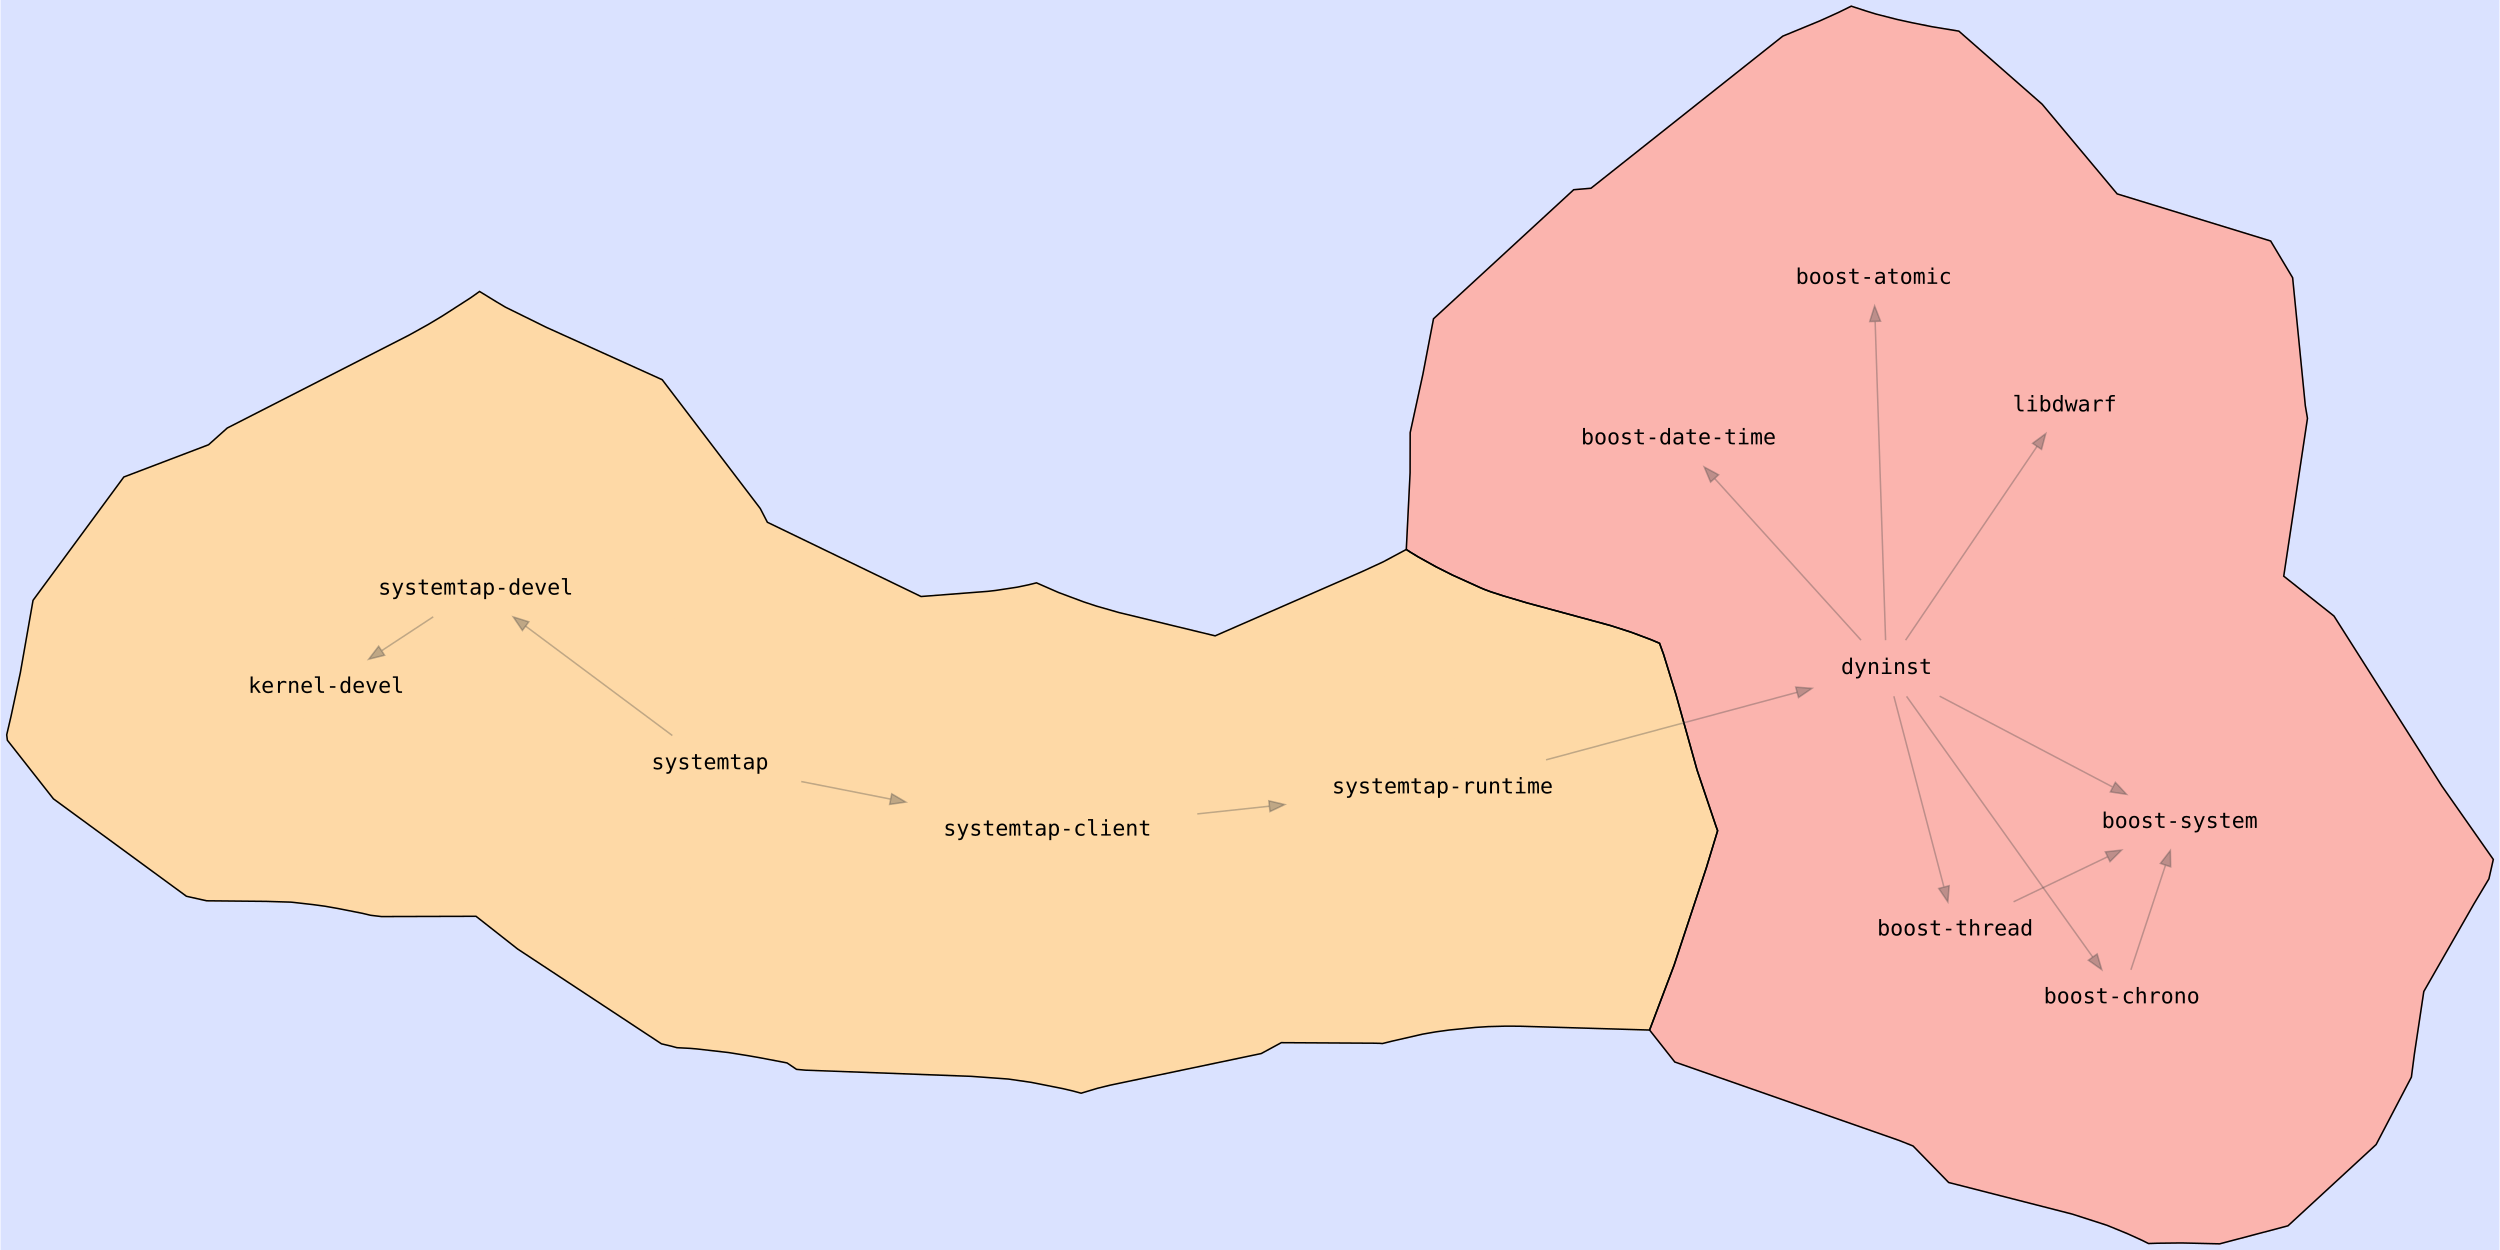
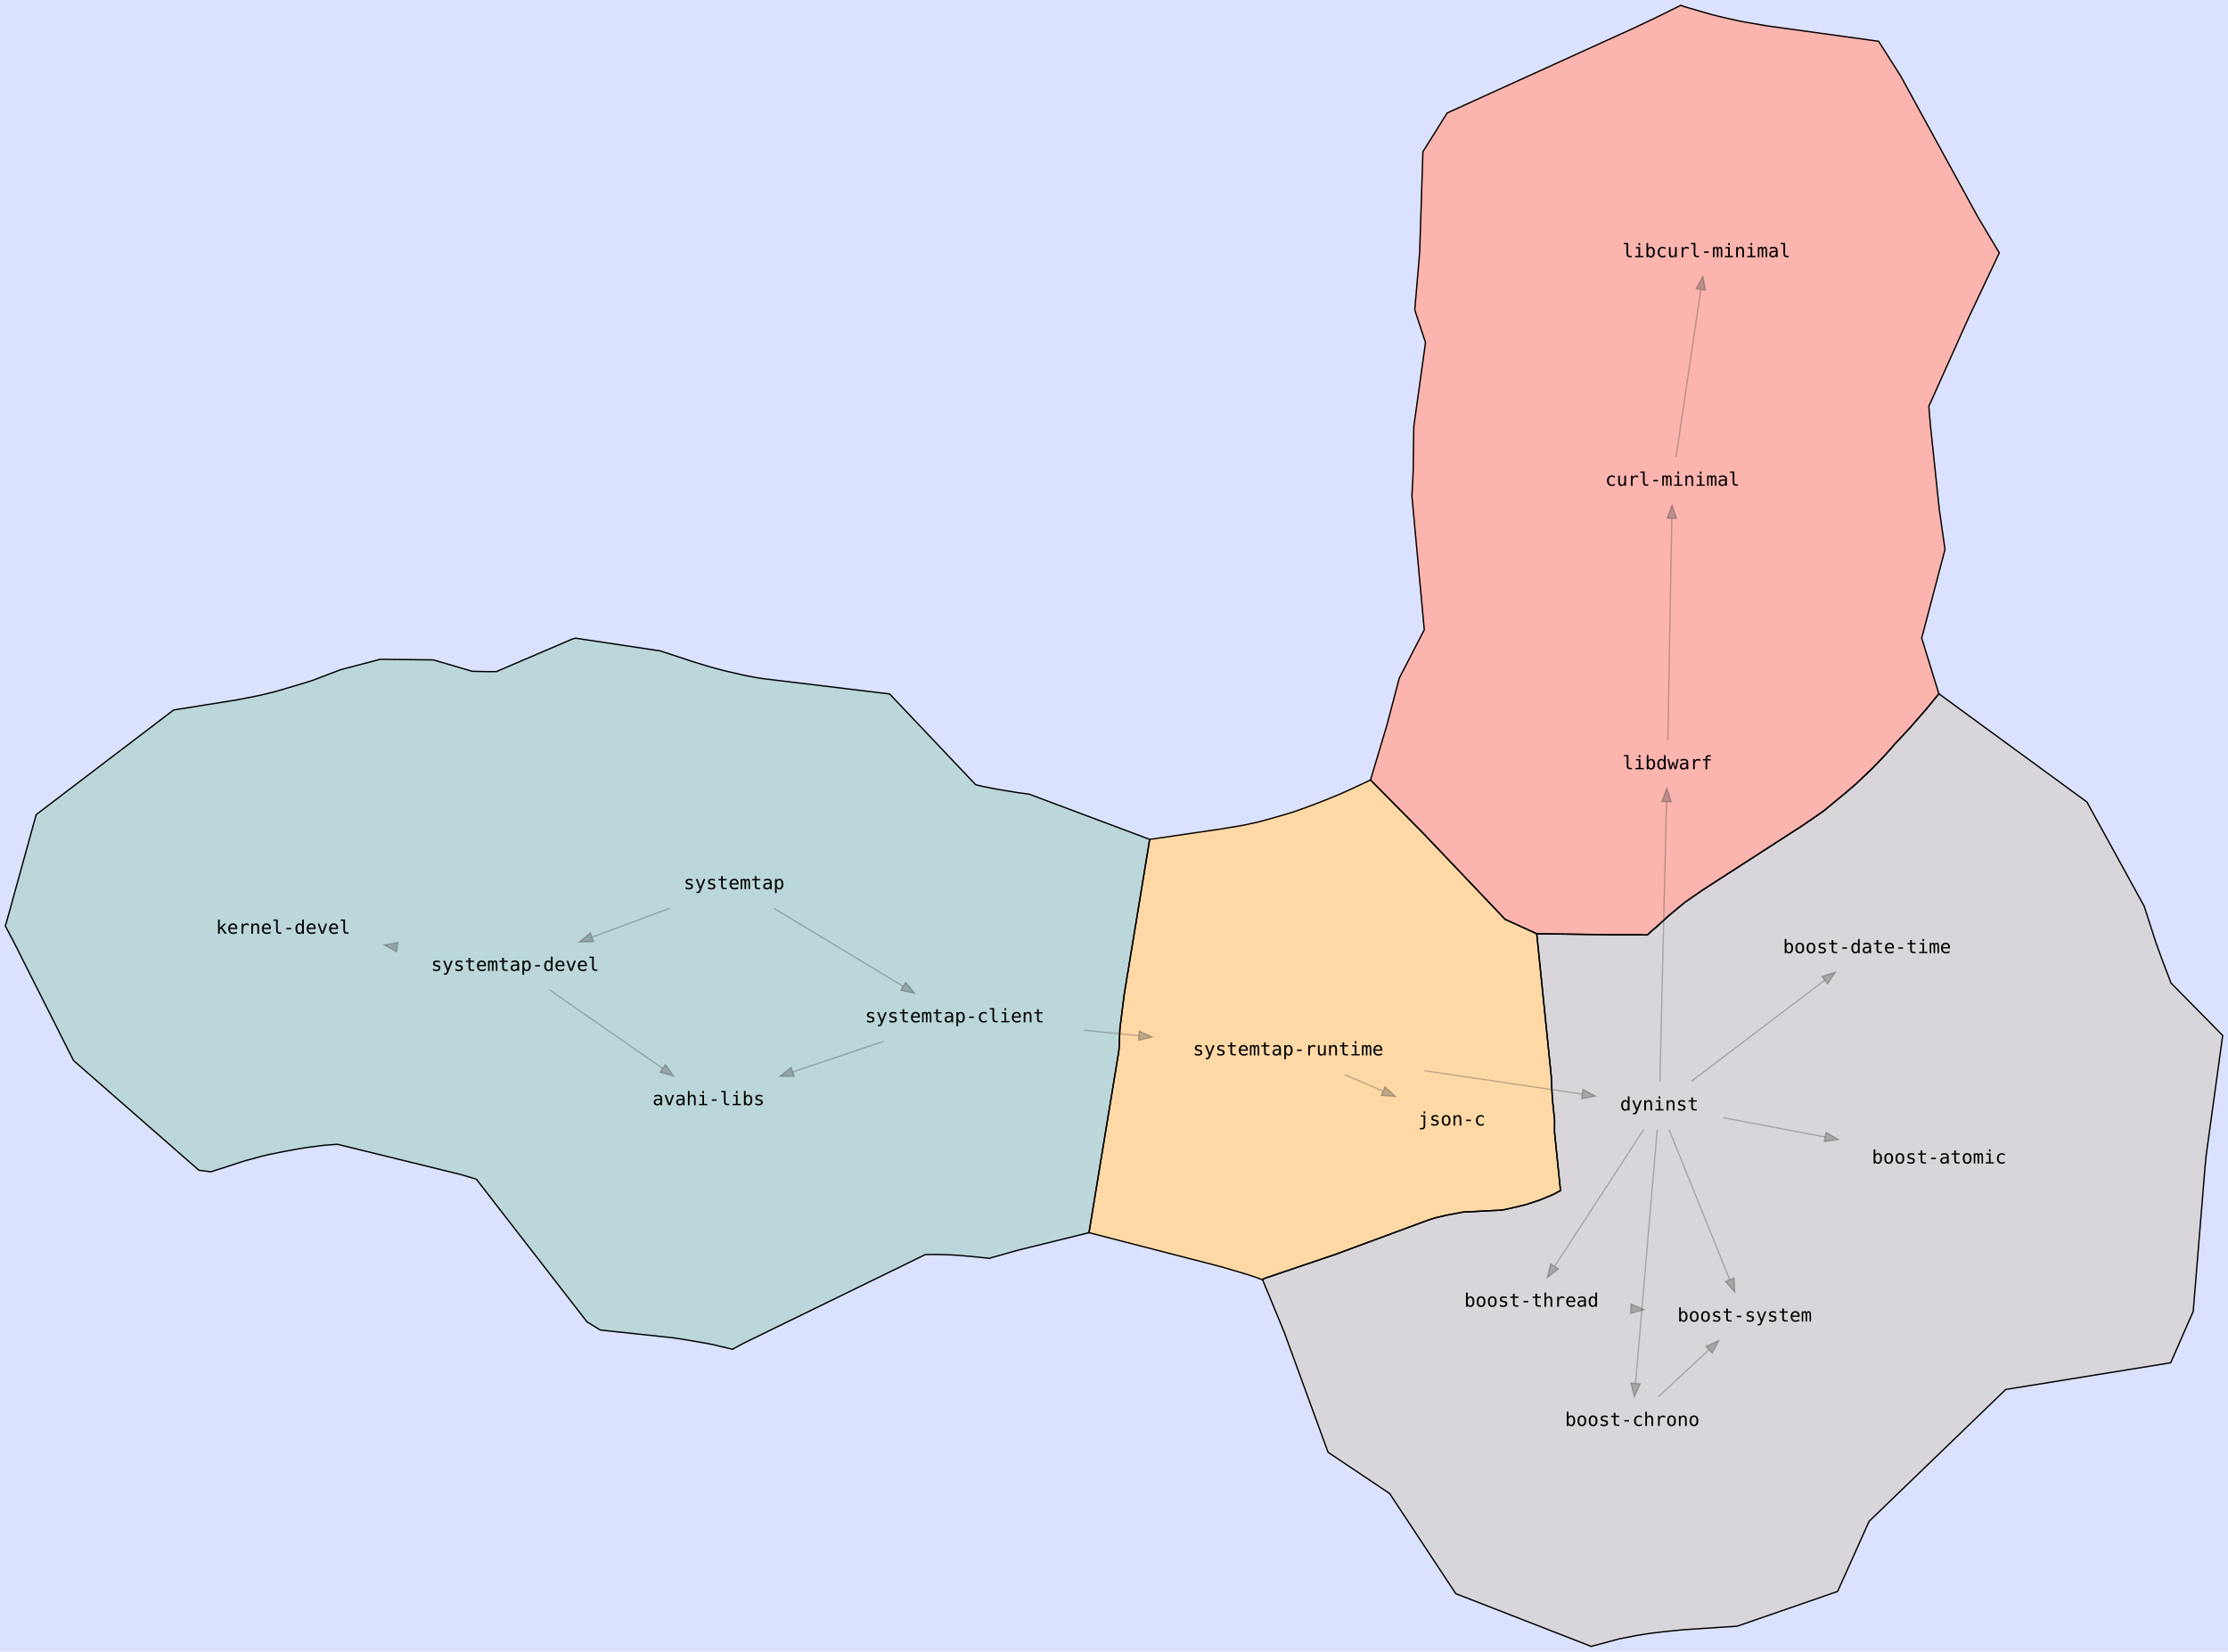
- <svg xmlns="http://www.w3.org/2000/svg" width="1620pt" height="810pt" viewBox="0.00 0.00 1620.27 810.48">
-   <g id="graph0" class="graph" transform="scale(1 1) rotate(0) translate(135.7421 664.8577)">
-     <polygon fill="#dae2ff" stroke="transparent" points="-135.742,145.625 -135.742,-664.858 1484.529,-664.858 1484.529,145.625 -135.742,145.625" />
-     <polygon fill="#fbb4ae" stroke="#fbb4ae" points="921.421,-254.968 908.217,-259.236 854.043,-273.93 838.692,-278.497 830.528,-281.134 826.273,-282.726 823.688,-283.827 805.571,-292.029 794.998,-297.358 783.845,-303.552 783.072,-304.001 778.371,-306.851 775.739,-308.585 778.2,-358.323 778.264,-384.348 786.515,-422.27 909.769,-385.292 911.441,-383.43 913.69,-382.844 917.416,-405.621 921.559,-380.917 924.709,-380.917 928.558,-424.837 929.437,-500.951 937.405,-492.279 948.418,-480.905 946.325,-435.421 946.955,-383.649 952.297,-385.279 957.28,-383.772 960.197,-434.013 960.139,-470.277 967.174,-464.116 969.121,-425.927 968.096,-380.303 968.096,-380.303 969.121,-425.927 967.174,-464.116 979.505,-454.788 979.505,-454.788 967.174,-464.116 960.139,-470.277 960.197,-434.013 957.28,-383.772 952.297,-385.279 946.955,-383.649 946.325,-435.421 948.418,-480.905 937.405,-492.279 929.437,-500.951 928.558,-424.837 924.709,-380.917 921.559,-380.917 917.416,-405.621 913.69,-382.844 911.441,-383.43 909.769,-385.292 786.515,-422.27 793.387,-458.179 884.272,-541.843 895.477,-542.796 1019.852,-641.425 1043.67,-651.231 1056.027,-656.819 1064.14,-660.816 1064.221,-660.858 1073.424,-657.853 1070.592,-485.902 1075.867,-488.982 1081.611,-488.982 1081.611,-488.982 1075.867,-488.982 1070.592,-485.902 1073.424,-657.853 1080.424,-655.694 1093.979,-652.243 1103.698,-650.118 1102.994,-484.491 1103.121,-484.455 1106.466,-484.455 1108.136,-481.95 1113.673,-478.11 1126.722,-480.377 1179.452,-474.097 1174.681,-469.315 1174.681,-469.315 1179.452,-474.097 1186.643,-480.039 1194.355,-486.935 1194.378,-475.424 1200.273,-406.38 1205.137,-406.38 1210.653,-403.054 1211.822,-401.642 1211.394,-401.144 1204.736,-397.064 1200.252,-397.064 1200.252,-397.064 1204.736,-397.064 1211.394,-401.144 1211.822,-401.642 1210.653,-403.054 1205.137,-406.38 1200.273,-406.38 1194.378,-475.424 1194.355,-486.935 1186.643,-480.039 1179.452,-474.097 1126.722,-480.377 1113.673,-478.11 1108.136,-481.95 1106.466,-484.455 1107.861,-485.551 1113.872,-573.2 1113.802,-489.698 1218.011,-514.52 1224.67,-522.761 1224.481,-479.658 1224.481,-479.658 1224.67,-522.761 1218.011,-514.52 1113.802,-489.698 1113.872,-573.2 1107.861,-485.551 1106.466,-484.455 1103.121,-484.455 1102.994,-484.491 1103.698,-650.118 1116.454,-647.558 1133.993,-644.672 1188.011,-597.279 1236.646,-539.135 1336.178,-508.584 1350.414,-484.774 1358.64,-401.81 1360.037,-393.593 1344.646,-291.28 1377.224,-265.429 1447.259,-155.09 1480.529,-107.608 1477.685,-95.033 1467.864,-78.626 1435.459,-21.978 1401.74,-33.371 1316.246,-66.951 1301.589,-71.904 1301.987,-79.854 1301.987,-79.854 1301.589,-71.904 1300.315,-72.189 1295.305,-131.44 1290.476,-131.44 1289.857,-131.624 1286.68,-131.624 1286.587,-131.652 1286.377,-131.899 1279.513,-136.233 1274.533,-136.233 1269.281,-133.082 1267.779,-204.505 1263.18,-131.986 1258.868,-131.986 1251.373,-259.471 1251.264,-267.616 1242.499,-267.084 1242.189,-138.297 1242.189,-138.297 1242.499,-267.084 1251.264,-267.616 1251.373,-259.471 1258.868,-131.986 1263.18,-131.986 1267.779,-204.505 1269.281,-133.082 1274.533,-136.233 1279.513,-136.233 1286.377,-131.899 1286.587,-131.652 1286.68,-131.624 1289.857,-131.624 1290.476,-131.44 1295.305,-131.44 1300.315,-72.189 1301.589,-71.904 1316.246,-66.951 1401.74,-33.371 1435.459,-21.978 1429.403,18.27 1427.414,33.536 1404.54,77.257 1347.391,129.937 1303.107,141.625 1278.202,141.042 1262.832,141.234 1256.956,141.414 1253.021,139.448 1243.511,135.123 1230.096,129.617 1207.757,122.416 1207.009,122.209 1127.403,101.855 1104.319,78.178 1106.169,74.059 1119.316,46.381 1131.944,24.567 1138.438,14.956 1147.846,2.159 1153.963,-4.653 1161.212,-11.87 1161.212,-11.87 1153.963,-4.653 1147.846,2.159 1138.438,14.956 1131.944,24.567 1119.316,46.381 1106.169,74.059 1104.319,78.178 1095.392,74.628 949.832,23.733 933.477,3.001 949.341,-38.958 970.297,-102.25 1096.798,-66.963 1098.97,-64.514 1101.016,-63.808 1106.902,-107.088 1107.48,-61.613 1112.035,-61.613 1112.835,-61.858 1117.696,-61.858 1119.076,-62.288 1122.5,-62.288 1123.111,-63.001 1129.044,-66.566 1133.98,-66.566 1140.048,-62.828 1140.84,-61.879 1139.822,-60.692 1134.535,-57.577 1134.535,-57.577 1139.822,-60.692 1140.84,-61.879 1144.314,-61.879 1144.314,-61.879 1140.84,-61.879 1140.048,-62.828 1133.98,-66.566 1129.044,-66.566 1123.111,-63.001 1122.5,-62.288 1119.076,-62.288 1117.696,-61.858 1112.835,-61.858 1112.035,-61.613 1107.48,-61.613 1106.902,-107.088 1101.016,-63.808 1098.97,-64.514 1096.798,-66.963 970.297,-102.25 977.597,-126.247 976.492,-129.286 964.24,-165.635 950.638,-214.344 942.551,-240.573 1032.444,-236.076 1065.497,-237.671 1071.633,-232.076 1071.852,-231.692 1076.3,-231.692 1077.676,-231.271 1077.896,-231.271 1081.54,-234.575 1087.415,-236.391 1091.961,-235.051 1095.913,-231.357 1092.734,-228.52 1092.734,-228.52 1095.913,-231.357 1091.961,-235.051 1087.415,-236.391 1081.54,-234.575 1077.896,-231.271 1077.676,-231.271 1076.3,-231.692 1071.852,-231.692 1071.633,-232.076 1065.497,-237.671 1032.444,-236.076 942.551,-240.573 939.937,-247.759 934.726,-249.98 921.421,-254.968 921.421,-254.968" />
-     <polygon fill="#fed9a6" stroke="#fed9a6" points="-122.924,-228.502 -128.928,-200.463 -131.742,-188.39 -131.301,-184.886 -101.451,-146.899 -15.186,-83.719 -2.104,-80.802 36.56,-80.419 52.175,-79.94 52.598,-79.918 52.641,-79.915 54.133,-79.776 62.461,-219.037 66.213,-219.037 68.085,-221.335 72.297,-223.758 78.178,-223.758 77.094,-276.502 76.861,-276.727 61.765,-292.983 60.703,-294.459 103.82,-288.886 103.82,-288.886 60.703,-294.459 61.765,-292.983 76.861,-276.727 77.094,-276.502 78.178,-223.758 72.297,-223.758 68.085,-221.335 66.213,-219.037 62.461,-219.037 54.133,-79.776 66.858,-78.329 74.511,-77.3 82.888,-75.826 98.843,-72.685 103.813,-71.503 104.099,-71.418 111.221,-70.572 172.554,-70.745 199.517,-49.543 292.788,11.939 299.112,13.438 299.291,-19.867 299.291,-19.867 299.112,13.438 302.825,14.44 311.449,14.892 310.96,-117.057 307.539,-169.658 308.573,-169.974 306.252,-213.967 307.554,-268.712 291.805,-255.063 214.562,-192.757 213.931,-217.41 213.931,-217.41 214.562,-192.757 291.805,-255.063 307.554,-268.712 306.252,-213.967 308.573,-169.974 313.612,-169.974 314.003,-169.857 315.058,-169.857 318.817,-173.148 324.43,-174.794 329.267,-173.412 333.142,-169.968 333.142,-169.968 329.267,-173.412 324.43,-174.794 318.817,-173.148 315.058,-169.857 314.003,-169.857 313.612,-169.974 308.573,-169.974 307.539,-169.658 310.96,-117.057 311.449,14.892 315.332,15.215 315.826,15.264 336.332,17.603 349.2,19.664 356.486,20.943 374.199,24.324 380.362,28.493 386.189,29.026 493.723,33.024 517.392,34.752 517.949,34.813 532.499,36.914 553.077,40.994 559.389,42.469 564.896,43.954 575.559,40.753 583.528,38.796 681.68,18.241 694.701,11.183 754.913,11.538 758.459,11.62 760.265,11.755 766.838,10.128 786.322,5.663 794.848,4.184 803.58,2.99 820.462,1.304 828.88,.775 839.609,.496 842.664,.474 850.504,.56 933.477,3.001 949.341,-38.958 970.297,-102.25 977.597,-126.247 976.492,-129.286 964.24,-165.635 950.638,-214.344 942.551,-240.573 939.937,-247.759 934.726,-249.98 921.421,-254.968 908.217,-259.236 854.043,-273.93 838.692,-278.497 830.528,-281.134 826.273,-282.726 823.688,-283.827 805.571,-292.029 806.896,-191.54 810.941,-154.149 810.354,-153.977 808.299,-153.977 804.615,-150.745 799.51,-149.248 799.51,-149.248 804.615,-150.745 808.299,-153.977 810.354,-153.977 810.941,-154.149 806.896,-191.54 805.571,-292.029 794.998,-297.358 783.845,-303.552 783.072,-304.001 778.371,-306.851 775.739,-308.585 760.67,-300.523 760.932,-262.452 763.133,-197.625 767.982,-154.17 767.971,-154.167 767.971,-154.167 767.982,-154.17 763.133,-197.625 760.932,-262.452 760.67,-300.523 747.091,-294.251 651.783,-252.583 589.339,-267.715 575.021,-271.81 566.701,-274.55 550.271,-280.677 535.957,-286.945 531.009,-285.729 530.185,-285.542 523.572,-284.166 523.179,-284.1 509.512,-282.022 504.427,-281.439 461.109,-278.084 361.48,-326.222 356.849,-335.155 293.275,-418.651 218.161,-452.611 191.707,-465.651 185.899,-469.094 174.848,-475.87 169.049,-471.761 150.692,-459.948 141.407,-454.384 129.123,-447.563 11.266,-387.336 -.857,-376.495 -55.796,-355.584 -114.662,-275.618 -122.924,-228.502 -122.924,-228.502" />
-     <polyline fill="none" stroke="#000000" points="1243.511,135.123 1230.096,129.617 1207.757,122.416 1207.009,122.209 1127.403,101.855 1104.319,78.178 1095.392,74.628 949.832,23.733 933.477,3.001 949.341,-38.958 970.297,-102.25 977.597,-126.247 976.492,-129.286 964.24,-165.635 950.638,-214.344 942.551,-240.573 939.937,-247.759 934.726,-249.98 921.421,-254.968 908.217,-259.236 854.043,-273.93 838.692,-278.497 830.528,-281.134 826.273,-282.726 823.688,-283.827 805.571,-292.029 794.998,-297.358 783.845,-303.552 783.072,-304.001 778.371,-306.851 775.739,-308.585 778.2,-358.323 778.264,-384.348 786.515,-422.27 793.387,-458.179 884.272,-541.843 895.477,-542.796 1019.852,-641.425 1043.67,-651.231 1056.027,-656.819 1064.14,-660.816 1064.221,-660.858 1073.424,-657.853 1080.424,-655.694 1093.979,-652.243 1103.698,-650.118 1116.454,-647.558 1133.993,-644.672 1188.011,-597.279 1236.646,-539.135 1336.178,-508.584 1350.414,-484.774 1358.64,-401.81 1360.037,-393.593 1344.646,-291.28 1377.224,-265.429 1447.259,-155.09 1480.529,-107.608 1477.685,-95.033 1467.864,-78.626 1435.459,-21.978 1429.403,18.27 1427.414,33.536 1404.54,77.257 1347.391,129.937 1303.107,141.625 1278.202,141.042 1262.832,141.234 1256.956,141.414 1253.021,139.448 1243.511,135.123 " />
-     <polyline fill="none" stroke="#000000" points="523.572,-284.166 523.179,-284.1 509.512,-282.022 504.427,-281.439 461.109,-278.084 361.48,-326.222 356.849,-335.155 293.275,-418.651 218.161,-452.611 191.707,-465.651 185.899,-469.094 174.848,-475.87 169.049,-471.761 150.692,-459.948 141.407,-454.384 129.123,-447.563 11.266,-387.336 -.857,-376.495 -55.796,-355.584 -114.662,-275.618 -122.924,-228.502 -128.928,-200.463 -131.742,-188.39 -131.301,-184.886 -101.451,-146.899 -15.186,-83.719 -2.104,-80.802 36.56,-80.419 52.175,-79.94 52.598,-79.918 52.641,-79.915 54.133,-79.776 66.858,-78.329 74.511,-77.3 82.888,-75.826 98.843,-72.685 103.813,-71.503 104.099,-71.418 111.221,-70.572 172.554,-70.745 199.517,-49.543 292.788,11.939 299.112,13.438 302.825,14.44 311.449,14.892 315.332,15.215 315.826,15.264 336.332,17.603 349.2,19.664 356.486,20.943 374.199,24.324 380.362,28.493 386.189,29.026 493.723,33.024 517.392,34.752 517.949,34.813 532.499,36.914 553.077,40.994 559.389,42.469 564.896,43.954 575.559,40.753 583.528,38.796 681.68,18.241 694.701,11.183 754.913,11.538 758.459,11.62 760.265,11.755 766.838,10.128 786.322,5.663 794.848,4.184 803.58,2.99 820.462,1.304 828.88,.775 839.609,.496 842.664,.474 850.504,.56 933.477,3.001 949.341,-38.958 970.297,-102.25 977.597,-126.247 976.492,-129.286 964.24,-165.635 950.638,-214.344 942.551,-240.573 939.937,-247.759 934.726,-249.98 921.421,-254.968 908.217,-259.236 854.043,-273.93 838.692,-278.497 830.528,-281.134 826.273,-282.726 823.688,-283.827 805.571,-292.029 794.998,-297.358 783.845,-303.552 783.072,-304.001 778.371,-306.851 775.739,-308.585 760.67,-300.523 747.091,-294.251 651.783,-252.583 589.339,-267.715 575.021,-271.81 566.701,-274.55 550.271,-280.677 535.957,-286.945 531.009,-285.729 530.185,-285.542 523.572,-284.166 " />
+ <svg xmlns="http://www.w3.org/2000/svg" width="1675pt" height="1242pt" viewBox="0.00 0.00 1675.36 1242.24">
+   <g id="graph0" class="graph" transform="scale(1 1) rotate(0) translate(137.53 1086.692)">
+     <polygon fill="#dae2ff" stroke="transparent" points="-137.53,155.546 -137.53,-1086.692 1537.832,-1086.692 1537.832,155.546 -137.53,155.546" />
+     <polygon fill="#d8d6da" stroke="#d8d6da" points="1495.002,-347.349 1488.074,-365.507 1483.697,-377.591 1474.782,-405.177 1431.744,-483.519 1320.41,-564.924 1310.95,-553.385 1298.013,-538.578 1296.249,-412.282 1296.249,-412.282 1298.013,-538.578 1287.013,-526.829 1283.695,-522.974 1279.984,-518.824 1277.402,-516.049 1270.106,-508.517 1258.169,-497.199 1258.307,-419.293 1261.457,-377.175 1266.037,-378.497 1266.037,-378.497 1261.457,-377.175 1258.307,-419.293 1258.169,-497.199 1249.371,-489.606 1247.821,-488.399 1233.776,-476.79 1218.346,-466.112 1142.756,-417.313 1130.104,-408.568 1129.391,-408.045 1119.342,-399.746 1115.64,-396.523 1107.966,-389.489 1105.614,-387.554 1101.149,-383.516 1105.021,-379.038 1108.688,-374.991 1108.021,-311.291 1110.384,-260.028 1115.356,-258.54 1119.33,-254.897 1116.433,-252.424 1116.433,-252.424 1119.33,-254.897 1115.356,-258.54 1110.384,-260.028 1108.021,-311.291 1108.688,-374.991 1105.021,-379.038 1101.149,-383.516 1097.168,-383.57 1092.071,-383.755 1079.23,-383.638 1018.025,-384.453 1028.917,-277.677 1029.744,-260.629 1031.449,-244.361 1031.391,-235.431 1035.888,-191.341 1031.735,-189.035 1031.124,-188.725 1029.623,-188.032 1020.346,-184.167 1009.454,-180.616 1011.544,-112.202 1016.48,-112.202 1016.48,-112.202 1011.544,-112.202 1009.454,-180.616 1009.259,-180.561 994.374,-177.063 990.871,-176.562 976.227,-175.792 975.917,-175.79 962.511,-175.087 949.779,-172.682 941.782,-170.811 935.989,-168.933 866.51,-143.255 812.944,-125.116 812.566,-124.791 811.889,-124.189 828.192,-84.631 861.119,5.508 861.249,5.62 907.428,36.554 971.942,-18 1029.487,-18 1031.96,-18.316 1031.96,-18.316 1029.487,-18 971.942,-18 907.428,36.554 957.145,111.861 1057.274,150.847 1058.831,151.546 1080.544,145.759 1093.728,143.212 1103.279,141.715 1113.136,140.53 1128.416,138.972 1125.075,59.411 1125.075,59.411 1128.416,138.972 1168.717,136.342 1244.257,110.206 1267.998,57.427 1370.701,-41.709 1494.736,-61.781 1511.678,-100.44 1520.561,-209.013 1521.512,-218.474 1383.789,-218.344 1355.502,-221.602 1350.748,-218 1346.632,-266.934 1344.455,-215.153 1344.33,-215.116 1339.668,-215.116 1338.719,-215.396 1335.049,-215.396 1330.221,-259.634 1328.354,-216.831 1329.72,-215.162 1329.621,-215.045 1329.621,-215.045 1329.72,-215.162 1328.354,-216.831 1323.399,-219.78 1317.885,-219.78 1312.235,-216.38 1311.215,-215.178 1307.911,-215.178 1301.622,-288.712 1300.93,-271.318 1301.907,-214.974 1301.822,-214.948 1301.049,-116.394 1304.443,-113.274 1237.873,-103.237 1209.347,-102.404 1204.527,-98.01 1203.715,-96.46 1198.521,-96.46 1198.237,-96.547 1193.648,-96.547 1191.424,-145.504 1187.056,-96.381 1183.88,-96.381 1183.787,-96.409 1183.577,-96.656 1176.713,-100.99 1171.733,-100.99 1166.481,-97.839 1166.481,-97.839 1171.733,-100.99 1176.713,-100.99 1183.577,-96.656 1183.787,-96.409 1183.88,-96.381 1187.056,-96.381 1191.424,-145.504 1193.648,-96.547 1198.237,-96.547 1198.521,-96.46 1203.715,-96.46 1204.527,-98.01 1209.347,-102.404 1237.873,-103.237 1304.443,-113.274 1301.049,-116.394 1301.822,-214.948 1301.907,-214.974 1300.93,-271.318 1301.622,-288.712 1307.911,-215.178 1311.215,-215.178 1312.235,-216.38 1317.885,-219.78 1323.399,-219.78 1328.354,-216.831 1330.221,-259.634 1335.049,-215.396 1338.719,-215.396 1339.668,-215.116 1344.33,-215.116 1344.455,-215.153 1346.632,-266.934 1350.748,-218 1355.502,-221.602 1383.789,-218.344 1521.512,-218.474 1533.832,-307.928 1495.002,-347.349 1495.002,-347.349" />
+     <polygon fill="#fbb4ae" stroke="#fbb4ae" points="1190.977,-1067.281 1186.885,-941.255 1186.885,-941.255 1190.977,-1067.281 1174.899,-1070.051 1169.873,-1071.001 1159.726,-1073.264 1153.959,-1074.647 1148.045,-1076.165 1130.377,-1081.299 1128.709,-1081.811 1127.571,-1082.218 1126.307,-1082.692 1125.644,-1082.351 1108.85,-1074.039 1090.963,-1065.539 950.703,-1001.746 932.439,-972.576 930.013,-896.96 926.322,-853.609 934.394,-829.051 925.598,-765.933 925.081,-731.122 924.155,-713.653 924.239,-712.903 933.466,-613.04 914.697,-576.77 905.389,-541.422 915.816,-539.907 1092.036,-517.436 1097.358,-511.988 1097.713,-511.988 1098.312,-511.807 1102.125,-511.807 1102.133,-511.81 1107.31,-511.81 1108.906,-513.77 1113.223,-516.269 1113.223,-516.269 1108.906,-513.77 1107.31,-511.81 1102.133,-511.81 1102.125,-511.807 1098.312,-511.807 1097.713,-511.988 1097.358,-511.988 1092.036,-517.436 915.816,-539.907 905.389,-541.422 893.044,-500.09 932.243,-460.448 994.267,-395.267 1018.025,-384.453 1079.23,-383.638 1092.071,-383.755 1097.168,-383.57 1101.149,-383.516 1105.614,-387.554 1107.966,-389.489 1115.64,-396.523 1119.342,-399.746 1129.391,-408.045 1130.104,-408.568 1142.756,-417.313 1218.346,-466.112 1233.776,-476.79 1247.821,-488.399 1249.371,-489.606 1258.169,-497.199 1270.106,-508.517 1277.402,-516.049 1279.984,-518.824 1283.695,-522.974 1287.013,-526.829 1298.013,-538.578 1310.95,-553.385 1320.41,-564.924 1307.495,-606.768 1325.03,-673.486 1320.733,-703.561 1314.096,-766.546 1312.849,-781.064 1342.495,-847.142 1365.846,-896.53 1350.041,-922.967 1291.749,-1029.45 1275.085,-1055.653 1190.977,-1067.281 1190.977,-1067.281" />
+     <polygon fill="#bbd7d9" stroke="#bbd7d9" points="-82.265,-289.121 -127.237,-378.392 -133.53,-390.339 -132.674,-393.06 26.358,-391.258 40.243,-394.567 46.454,-390.236 47.695,-388.369 51.049,-388.369 51.496,-388.234 55.695,-388.234 59.204,-424.503 62.798,-388.257 66.224,-388.257 66.583,-388.68 72.826,-392.55 78.633,-392.55 83.163,-389.973 84.715,-388.164 87.92,-388.164 87.993,-388.186 93.019,-440.159 97.332,-566.209 101.165,-436.306 99.284,-388.113 99.284,-388.113 101.165,-436.306 97.332,-566.209 93.019,-440.159 87.993,-388.186 87.92,-388.164 84.715,-388.164 83.163,-389.973 78.633,-392.55 72.826,-392.55 66.583,-388.68 66.224,-388.257 62.798,-388.257 59.204,-424.503 55.695,-388.234 51.496,-388.234 51.049,-388.369 47.695,-388.369 46.454,-390.236 40.243,-394.567 26.358,-391.258 -132.674,-393.06 -110.325,-474.026 -6.974,-552.736 39.916,-560.217 53.198,-562.789 59.037,-564.019 69.477,-566.571 90.672,-572.839 97.352,-574.927 116.994,-582.398 118.579,-583.028 148.428,-590.851 188.324,-590.402 217.583,-581.83 217.908,-581.819 229.719,-581.571 235.707,-581.596 292.179,-605.799 295.154,-606.741 358.871,-597.18 384.042,-588.917 392.999,-586.144 396.115,-585.239 405.75,-582.619 421.163,-579.009 429.717,-577.33 436.125,-576.314 531.42,-564.79 596.157,-496.51 601.864,-495.174 611.14,-493.321 611.166,-490.527 615.556,-321.69 615.556,-321.69 611.166,-490.527 611.14,-493.321 627.999,-490.529 636.294,-489.44 726.987,-455.413 707.78,-338.516 704.613,-313.244 703.861,-296.66 681.346,-159.624 628.434,-146.582 608.294,-140.919 606.632,-140.337 592.543,-141.77 583.562,-142.54 580.966,-142.721 574.761,-143.055 565.6,-143.257 561.44,-143.216 558.217,-143.133 421.408,-76.388 413.255,-71.932 410.129,-72.718 398.625,-75.427 393.732,-76.421 378.256,-79.073 368.798,-80.541 313.868,-86.418 303.874,-92.536 220.69,-199.816 228.763,-211.264 233.173,-217.034 241.253,-227.181 242.526,-228.711 253.242,-241.03 265.615,-253.319 365.651,-253.217 370.289,-257.558 371.102,-257.821 372.853,-259.194 377.143,-259.194 377.424,-259.109 381.753,-259.109 382.078,-259.013 386.043,-259.013 387.804,-261.129 392.512,-263.833 397.495,-263.833 403.901,-259.856 404.527,-259.11 408.621,-259.11 408.743,-259.146 413.224,-259.146 418.45,-203.529 419.593,-258.942 424.904,-253.494 500.672,-246.196 533.248,-191.57 536.297,-282.229 534.428,-316.15 534.428,-316.15 536.297,-282.229 533.248,-191.57 500.672,-246.196 424.904,-253.494 419.593,-258.942 418.45,-203.529 413.224,-259.146 408.743,-259.146 408.621,-259.11 404.527,-259.11 403.901,-259.856 397.495,-263.833 392.512,-263.833 387.804,-261.129 386.043,-259.013 382.078,-259.013 381.753,-259.109 377.424,-259.109 377.143,-259.194 372.853,-259.194 371.201,-261.882 365.62,-265.669 352.406,-262.214 274.222,-262.175 282.892,-270.945 286.569,-274.425 287.344,-359.579 286.422,-360.406 286.489,-360.519 291.761,-420.491 293.45,-467.96 313.77,-438.323 387.645,-427.163 391.409,-423.299 392.94,-422.692 394.121,-421.7 398.45,-421.7 398.53,-421.676 402.977,-421.676 403.656,-421.472 405.464,-421.472 409.554,-425.236 414.152,-426.574 414.152,-426.574 409.554,-425.236 405.464,-421.472 403.656,-421.472 402.977,-421.676 398.53,-421.676 398.45,-421.7 394.121,-421.7 392.94,-422.692 391.409,-423.299 387.645,-427.163 313.77,-438.323 293.45,-467.96 291.761,-420.491 286.489,-360.519 286.422,-360.406 287.344,-359.579 286.569,-274.425 282.892,-270.945 281.805,-360.211 276.98,-360.211 276.953,-360.203 276.953,-360.203 276.98,-360.211 281.805,-360.211 282.892,-270.945 274.222,-262.175 352.406,-262.214 365.62,-265.669 371.201,-261.882 372.853,-259.194 371.102,-257.821 370.289,-257.558 365.651,-253.217 265.615,-253.319 253.242,-241.03 242.526,-228.711 241.253,-227.181 238.94,-360.063 240.901,-360.063 244.536,-356.828 249.468,-355.38 249.468,-355.38 244.536,-356.828 240.901,-360.063 238.94,-360.063 241.253,-227.181 233.173,-217.034 228.763,-211.264 220.69,-199.816 209.297,-203.275 116.162,-226.121 106.082,-225.35 92.446,-223.583 86.595,-222.618 76.241,-220.726 65.264,-218.526 59.731,-217.223 47.726,-213.971 43.918,-212.806 21.097,-205.413 12.034,-206.585 -82.265,-289.121 -82.265,-289.121" />
+     <polygon fill="#fed9a6" stroke="#fed9a6" points="1035.888,-191.341 1031.391,-235.431 1031.449,-244.361 1029.744,-260.629 1028.917,-277.677 1018.025,-384.453 994.267,-395.267 975.211,-361.486 971.457,-280.076 966.265,-244.291 963.385,-244.291 962.437,-243.135 962.437,-243.135 963.385,-244.291 966.265,-244.291 971.457,-280.076 975.211,-361.486 994.267,-395.267 932.243,-460.448 893.044,-500.09 886.983,-497.202 871.481,-490.08 870.382,-489.595 859.129,-485.011 850.013,-481.456 843.74,-479.12 835.04,-476.033 827.586,-473.779 815.422,-470.311 808.344,-468.417 796.461,-465.86 777.641,-462.79 726.987,-455.413 707.78,-338.516 704.613,-313.244 703.861,-296.66 681.346,-159.624 780.735,-133.994 783.815,-234.28 783.815,-234.28 780.735,-133.994 800.229,-128.233 807.533,-125.804 811.705,-124.261 811.889,-124.189 812.566,-124.791 812.944,-125.116 866.51,-143.255 935.989,-168.933 941.782,-170.811 949.779,-172.682 962.511,-175.087 975.917,-175.79 976.227,-175.792 990.871,-176.562 994.374,-177.063 1009.259,-180.561 1009.454,-180.616 1020.346,-184.167 1029.623,-188.032 1031.124,-188.725 1031.735,-189.035 1035.888,-191.341 1035.888,-191.341" />
+     <polyline fill="none" stroke="#000000" points="1103.279,141.715 1113.136,140.53 1128.416,138.972 1168.717,136.342 1244.257,110.206 1267.998,57.427 1370.701,-41.709 1494.736,-61.781 1511.678,-100.44 1520.561,-209.013 1521.512,-218.474 1533.832,-307.928 1495.002,-347.349 1488.074,-365.507 1483.697,-377.591 1474.782,-405.177 1431.744,-483.519 1320.41,-564.924 1310.95,-553.385 1298.013,-538.578 1287.013,-526.829 1283.695,-522.974 1279.984,-518.824 1277.402,-516.049 1270.106,-508.517 1258.169,-497.199 1249.371,-489.606 1247.821,-488.399 1233.776,-476.79 1218.346,-466.112 1142.756,-417.313 1130.104,-408.568 1129.391,-408.045 1119.342,-399.746 1115.64,-396.523 1107.966,-389.489 1105.614,-387.554 1101.149,-383.516 1097.168,-383.57 1092.071,-383.755 1079.23,-383.638 1018.025,-384.453 1028.917,-277.677 1029.744,-260.629 1031.449,-244.361 1031.391,-235.431 1035.888,-191.341 1031.735,-189.035 1031.124,-188.725 1029.623,-188.032 1020.346,-184.167 1009.454,-180.616 1009.259,-180.561 994.374,-177.063 990.871,-176.562 976.227,-175.792 975.917,-175.79 962.511,-175.087 949.779,-172.682 941.782,-170.811 935.989,-168.933 866.51,-143.255 812.944,-125.116 812.566,-124.791 811.889,-124.189 828.192,-84.631 861.119,5.508 861.249,5.62 907.428,36.554 957.145,111.861 1057.274,150.847 1058.831,151.546 1080.544,145.759 1093.728,143.212 1103.279,141.715 " />
+     <polyline fill="none" stroke="#000000" points="926.322,-853.609 930.013,-896.96 932.439,-972.576 950.703,-1001.746 1090.963,-1065.539 1108.85,-1074.039 1125.644,-1082.351 1126.307,-1082.692 1127.571,-1082.218 1128.709,-1081.811 1130.377,-1081.299 1148.045,-1076.165 1153.959,-1074.647 1159.726,-1073.264 1169.873,-1071.001 1174.899,-1070.051 1190.977,-1067.281 1275.085,-1055.653 1291.749,-1029.45 1350.041,-922.967 1365.846,-896.53 1342.495,-847.142 1312.849,-781.064 1314.096,-766.546 1320.733,-703.561 1325.03,-673.486 1307.495,-606.768 1320.41,-564.924 1310.95,-553.385 1298.013,-538.578 1287.013,-526.829 1283.695,-522.974 1279.984,-518.824 1277.402,-516.049 1270.106,-508.517 1258.169,-497.199 1249.371,-489.606 1247.821,-488.399 1233.776,-476.79 1218.346,-466.112 1142.756,-417.313 1130.104,-408.568 1129.391,-408.045 1119.342,-399.746 1115.64,-396.523 1107.966,-389.489 1105.614,-387.554 1101.149,-383.516 1097.168,-383.57 1092.071,-383.755 1079.23,-383.638 1018.025,-384.453 994.267,-395.267 932.243,-460.448 893.044,-500.09 905.389,-541.422 914.697,-576.77 933.466,-613.04 924.239,-712.903 924.155,-713.653 925.081,-731.122 925.598,-765.933 934.394,-829.051 926.322,-853.609 " />
+     <polyline fill="none" stroke="#000000" points="583.562,-142.54 580.966,-142.721 574.761,-143.055 565.6,-143.257 561.44,-143.216 558.217,-143.133 421.408,-76.388 413.255,-71.932 410.129,-72.718 398.625,-75.427 393.732,-76.421 378.256,-79.073 368.798,-80.541 313.868,-86.418 303.874,-92.536 220.69,-199.816 209.297,-203.275 116.162,-226.121 106.082,-225.35 92.446,-223.583 86.595,-222.618 76.241,-220.726 65.264,-218.526 59.731,-217.223 47.726,-213.971 43.918,-212.806 21.097,-205.413 12.034,-206.585 -82.265,-289.121 -127.237,-378.392 -133.53,-390.339 -132.674,-393.06 -110.325,-474.026 -6.974,-552.736 39.916,-560.217 53.198,-562.789 59.037,-564.019 69.477,-566.571 90.672,-572.839 97.352,-574.927 116.994,-582.398 118.579,-583.028 148.428,-590.851 188.324,-590.402 217.583,-581.83 217.908,-581.819 229.719,-581.571 235.707,-581.596 292.179,-605.799 295.154,-606.741 358.871,-597.18 384.042,-588.917 392.999,-586.144 396.115,-585.239 405.75,-582.619 421.163,-579.009 429.717,-577.33 436.125,-576.314 531.42,-564.79 596.157,-496.51 601.864,-495.174 611.14,-493.321 627.999,-490.529 636.294,-489.44 726.987,-455.413 707.78,-338.516 704.613,-313.244 703.861,-296.66 681.346,-159.624 628.434,-146.582 608.294,-140.919 606.632,-140.337 592.543,-141.77 583.562,-142.54 " />
+     <polyline fill="none" stroke="#000000" points="815.422,-470.311 808.344,-468.417 796.461,-465.86 777.641,-462.79 726.987,-455.413 707.78,-338.516 704.613,-313.244 703.861,-296.66 681.346,-159.624 780.735,-133.994 800.229,-128.233 807.533,-125.804 811.705,-124.261 811.889,-124.189 812.566,-124.791 812.944,-125.116 866.51,-143.255 935.989,-168.933 941.782,-170.811 949.779,-172.682 962.511,-175.087 975.917,-175.79 976.227,-175.792 990.871,-176.562 994.374,-177.063 1009.259,-180.561 1009.454,-180.616 1020.346,-184.167 1029.623,-188.032 1031.124,-188.725 1031.735,-189.035 1035.888,-191.341 1031.391,-235.431 1031.449,-244.361 1029.744,-260.629 1028.917,-277.677 1018.025,-384.453 994.267,-395.267 932.243,-460.448 893.044,-500.09 886.983,-497.202 871.481,-490.08 870.382,-489.595 859.129,-485.011 850.013,-481.456 843.74,-479.12 835.04,-476.033 827.586,-473.779 815.422,-470.311 " />
    <g id="edge1" class="edge">
-       <path fill="none" stroke="#444444" stroke-opacity="0.333" d="M1245.558,-36.021C1251.573,-54.214 1260.947,-82.569 1267.933,-103.7" />
-       <polygon fill="#444444" fill-opacity="0.333" stroke="#444444" stroke-opacity="0.333" points="1264.683,-105.021 1271.146,-113.417 1271.33,-102.824 1264.683,-105.021" />
+       <path fill="none" stroke="#444444" stroke-opacity="0.333" d="M1109.498,-36.204C1120.803,-46.704 1135.18,-60.058 1147.528,-71.527" />
+       <polygon fill="#444444" fill-opacity="0.333" stroke="#444444" stroke-opacity="0.333" points="1145.199,-74.141 1154.908,-78.382 1149.963,-69.012 1145.199,-74.141" />
    </g>
    <g id="edge2" class="edge">
-       <path fill="none" stroke="#444444" stroke-opacity="0.333" d="M1169.475,-80.142C1188.096,-89.059 1210.712,-99.89 1230.406,-109.321" />
-       <polygon fill="#444444" fill-opacity="0.333" stroke="#444444" stroke-opacity="0.333" points="1228.984,-112.521 1239.515,-113.683 1232.008,-106.207 1228.984,-112.521" />
+       <path fill="none" stroke="#444444" stroke-opacity="0.333" d="M1090.025,-102.358C1090.116,-102.351 1090.207,-102.345 1090.298,-102.338" />
+       <polygon fill="#444444" fill-opacity="0.333" stroke="#444444" stroke-opacity="0.333" points="1089.039,-105.935 1098.772,-101.749 1088.553,-98.951 1089.039,-105.935" />
    </g>
    <g id="edge3" class="edge">
-       <path fill="none" stroke="#444444" stroke-opacity="0.333" d="M1100.102,-213.352C1127.113,-175.526 1189.39,-88.314 1220.783,-44.351" />
-       <polygon fill="#444444" fill-opacity="0.333" stroke="#444444" stroke-opacity="0.333" points="1223.668,-46.334 1226.631,-36.162 1217.971,-42.266 1223.668,-46.334" />
+       <path fill="none" stroke="#444444" stroke-opacity="0.333" d="M1122.781,-743.131C1127.219,-773.051 1136.127,-833.1 1141.405,-868.678" />
+       <polygon fill="#444444" fill-opacity="0.333" stroke="#444444" stroke-opacity="0.333" points="1137.987,-869.495 1142.917,-878.873 1144.912,-868.467 1137.987,-869.495" />
    </g>
    <g id="edge4" class="edge">
-       <path fill="none" stroke="#444444" stroke-opacity="0.333" d="M1121.526,-213.482C1152.92,-196.995 1199.457,-172.556 1233.471,-154.694" />
-       <polygon fill="#444444" fill-opacity="0.333" stroke="#444444" stroke-opacity="0.333" points="1235.484,-157.59 1242.71,-149.842 1232.229,-151.393 1235.484,-157.59" />
+       <path fill="none" stroke="#444444" stroke-opacity="0.333" d="M1108.641,-237C1105.12,-195.862 1096.536,-95.543 1092.319,-46.263" />
+       <polygon fill="#444444" fill-opacity="0.333" stroke="#444444" stroke-opacity="0.333" points="1095.804,-45.948 1091.465,-36.282 1088.83,-46.544 1095.804,-45.948" />
    </g>
    <g id="edge5" class="edge">
-       <path fill="none" stroke="#444444" stroke-opacity="0.333" d="M1091.862,-213.415C1099.624,-183.839 1115.057,-125.037 1124.239,-90.053" />
-       <polygon fill="#444444" fill-opacity="0.333" stroke="#444444" stroke-opacity="0.333" points="1127.719,-90.58 1126.872,-80.019 1120.948,-88.803 1127.719,-90.58" />
+       <path fill="none" stroke="#444444" stroke-opacity="0.333" d="M1117.565,-237.011C1128.728,-209.41 1150.018,-156.771 1163.135,-124.339" />
+       <polygon fill="#444444" fill-opacity="0.333" stroke="#444444" stroke-opacity="0.333" points="1166.419,-125.555 1166.924,-114.972 1159.929,-122.93 1166.419,-125.555" />
    </g>
    <g id="edge6" class="edge">
-       <path fill="none" stroke="#444444" stroke-opacity="0.333" d="M1086.503,-249.751C1085.073,-293.324 1081.444,-403.921 1079.727,-456.247" />
-       <polygon fill="#444444" fill-opacity="0.333" stroke="#444444" stroke-opacity="0.333" points="1076.221,-456.374 1079.391,-466.483 1083.218,-456.603 1076.221,-456.374" />
+       <path fill="none" stroke="#444444" stroke-opacity="0.333" d="M1098.416,-237.124C1081.701,-211.455 1050.988,-164.288 1031.604,-134.521" />
+       <polygon fill="#444444" fill-opacity="0.333" stroke="#444444" stroke-opacity="0.333" points="1034.37,-132.354 1025.98,-125.884 1028.504,-136.174 1034.37,-132.354" />
    </g>
    <g id="edge7" class="edge">
-       <path fill="none" stroke="#444444" stroke-opacity="0.333" d="M1070.563,-249.819C1046.803,-276.055 1002.888,-324.546 975.757,-354.503" />
-       <polygon fill="#444444" fill-opacity="0.333" stroke="#444444" stroke-opacity="0.333" points="973.03,-352.3 968.912,-362.061 978.219,-356.999 973.03,-352.3" />
+       <path fill="none" stroke="#444444" stroke-opacity="0.333" d="M1158.206,-246.116C1180.898,-241.813 1208.691,-236.542 1234.827,-231.586" />
+       <polygon fill="#444444" fill-opacity="0.333" stroke="#444444" stroke-opacity="0.333" points="1235.575,-235.006 1244.748,-229.704 1234.271,-228.129 1235.575,-235.006" />
    </g>
    <g id="edge8" class="edge">
-       <path fill="none" stroke="#444444" stroke-opacity="0.333" d="M1099.46,-249.78C1119.954,-279.988 1161.049,-340.563 1184.711,-375.442" />
-       <polygon fill="#444444" fill-opacity="0.333" stroke="#444444" stroke-opacity="0.333" points="1181.818,-377.411 1190.328,-383.721 1187.611,-373.481 1181.818,-377.411" />
+       <path fill="none" stroke="#444444" stroke-opacity="0.333" d="M1134.264,-273.454C1161.172,-293.844 1204.867,-326.954 1234.581,-349.469" />
+       <polygon fill="#444444" fill-opacity="0.333" stroke="#444444" stroke-opacity="0.333" points="1232.481,-352.269 1242.565,-355.519 1236.709,-346.69 1232.481,-352.269" />
    </g>
    <g id="edge9" class="edge">
-       <path fill="none" stroke="#444444" stroke-opacity="0.333" d="M640.215,-137.14C655.428,-138.766 671.26,-140.458 686.78,-142.116" />
-       <polygon fill="#444444" fill-opacity="0.333" stroke="#444444" stroke-opacity="0.333" points="686.608,-145.618 696.923,-143.2 687.352,-138.657 686.608,-145.618" />
+       <path fill="none" stroke="#444444" stroke-opacity="0.333" d="M1110.629,-273.264C1111.677,-317.343 1114.373,-430.756 1115.633,-483.755" />
+       <polygon fill="#444444" fill-opacity="0.333" stroke="#444444" stroke-opacity="0.333" points="1112.135,-483.892 1115.871,-493.806 1119.133,-483.725 1112.135,-483.892" />
    </g>
    <g id="edge10" class="edge">
-       <path fill="none" stroke="#444444" stroke-opacity="0.333" d="M866.344,-172.186C915.671,-185.453 982.018,-203.297 1029.061,-215.95" />
-       <polygon fill="#444444" fill-opacity="0.333" stroke="#444444" stroke-opacity="0.333" points="1028.227,-219.35 1038.793,-218.568 1030.045,-212.59 1028.227,-219.35" />
+       <path fill="none" stroke="#444444" stroke-opacity="0.333" d="M1116.624,-530.01C1117.287,-567.226 1118.804,-652.325 1119.596,-696.802" />
+       <polygon fill="#444444" fill-opacity="0.333" stroke="#444444" stroke-opacity="0.333" points="1116.099,-696.99 1119.777,-706.926 1123.098,-696.865 1116.099,-696.99" />
    </g>
    <g id="edge11" class="edge">
-       <path fill="none" stroke="#444444" stroke-opacity="0.333" d="M144.818,-264.926C134.482,-258.135 122.572,-250.309 111.567,-243.079" />
-       <polygon fill="#444444" fill-opacity="0.333" stroke="#444444" stroke-opacity="0.333" points="113.263,-240.005 102.984,-237.439 109.419,-245.855 113.263,-240.005" />
+       <path fill="none" stroke="#444444" stroke-opacity="0.333" d="M526.823,-303.5C505.529,-296.332 480.861,-288.027 458.681,-280.56" />
+       <polygon fill="#444444" fill-opacity="0.333" stroke="#444444" stroke-opacity="0.333" points="459.611,-277.181 449.017,-277.307 457.378,-283.815 459.611,-277.181" />
    </g>
    <g id="edge12" class="edge">
-       <path fill="none" stroke="#444444" stroke-opacity="0.333" d="M383.434,-158.121C401.293,-154.609 421.432,-150.65 441.235,-146.756" />
-       <polygon fill="#444444" fill-opacity="0.333" stroke="#444444" stroke-opacity="0.333" points="442.094,-150.154 451.231,-144.79 440.743,-143.285 442.094,-150.154" />
+       <path fill="none" stroke="#444444" stroke-opacity="0.333" d="M677.655,-311.873C691.17,-310.533 705.144,-309.148 718.903,-307.784" />
+       <polygon fill="#444444" fill-opacity="0.333" stroke="#444444" stroke-opacity="0.333" points="719.269,-311.264 728.875,-306.795 718.578,-304.299 719.269,-311.264" />
    </g>
    <g id="edge13" class="edge">
-       <path fill="none" stroke="#444444" stroke-opacity="0.333" d="M299.835,-187.956C274.035,-207.19 233.211,-237.627 204.732,-258.86" />
-       <polygon fill="#444444" fill-opacity="0.333" stroke="#444444" stroke-opacity="0.333" points="202.61,-256.076 196.685,-264.86 206.794,-261.688 202.61,-256.076" />
+       <path fill="none" stroke="#444444" stroke-opacity="0.333" d="M933.442,-281.465C973.342,-275.54 1017.621,-268.966 1051.879,-263.879" />
+       <polygon fill="#444444" fill-opacity="0.333" stroke="#444444" stroke-opacity="0.333" points="1052.796,-267.282 1062.174,-262.351 1051.768,-260.358 1052.796,-267.282" />
+     </g>
+     <g id="edge14" class="edge">
+       <path fill="none" stroke="#444444" stroke-opacity="0.333" d="M873.44,-278.517C882.719,-274.54 892.645,-270.287 902.25,-266.171" />
+       <polygon fill="#444444" fill-opacity="0.333" stroke="#444444" stroke-opacity="0.333" points="903.899,-269.273 911.712,-262.117 901.142,-262.838 903.899,-269.273" />
+     </g>
+     <g id="edge15" class="edge">
+       <path fill="none" stroke="#444444" stroke-opacity="0.333" d="M275.811,-342.171C299.456,-325.755 334.526,-301.407 360.561,-283.332" />
+       <polygon fill="#444444" fill-opacity="0.333" stroke="#444444" stroke-opacity="0.333" points="362.796,-286.041 369.014,-277.463 358.803,-280.291 362.796,-286.041" />
+     </g>
+     <g id="edge16" class="edge">
+       <path fill="none" stroke="#444444" stroke-opacity="0.333" d="M158.765,-374.793C158.611,-374.818 158.456,-374.842 158.301,-374.867" />
+       <polygon fill="#444444" fill-opacity="0.333" stroke="#444444" stroke-opacity="0.333" points="160.674,-370.943 151.352,-375.979 161.78,-377.855 160.674,-370.943" />
+     </g>
+     <g id="edge17" class="edge">
+       <path fill="none" stroke="#444444" stroke-opacity="0.333" d="M444.493,-403.517C471.656,-387.123 511.811,-362.887 541.424,-345.014" />
+       <polygon fill="#444444" fill-opacity="0.333" stroke="#444444" stroke-opacity="0.333" points="543.497,-347.851 550.25,-339.687 539.88,-341.858 543.497,-347.851" />
+     </g>
+     <g id="edge18" class="edge">
+       <path fill="none" stroke="#444444" stroke-opacity="0.333" d="M365.94,-403.554C347.682,-396.743 326.737,-388.93 307.707,-381.831" />
+       <polygon fill="#444444" fill-opacity="0.333" stroke="#444444" stroke-opacity="0.333" points="308.84,-378.518 298.247,-378.303 306.394,-385.077 308.84,-378.518" />
    </g>
    <g id="node1" class="node">
-       <text text-anchor="middle" x="1239.6" y="-14.3" font-family="monospace" font-size="14.00" fill="#000000">boost-chrono</text>
+       <text text-anchor="middle" x="1089.9" y="-14.3" font-family="monospace" font-size="14.00" fill="#000000">boost-chrono</text>
    </g>
    <g id="node2" class="node">
-       <text text-anchor="middle" x="1277.2" y="-128.03" font-family="monospace" font-size="14.00" fill="#000000">boost-system</text>
+       <text text-anchor="middle" x="1174.4" y="-92.787" font-family="monospace" font-size="14.00" fill="#000000">boost-system</text>
    </g>
    <g id="node3" class="node">
-       <text text-anchor="middle" x="1131.6" y="-58.304" font-family="monospace" font-size="14.00" fill="#000000">boost-thread</text>
+       <text text-anchor="middle" x="1014.1" y="-103.94" font-family="monospace" font-size="14.00" fill="#000000">boost-thread</text>
    </g>
    <g id="node4" class="node">
-       <text text-anchor="middle" x="1087.1" y="-227.86" font-family="monospace" font-size="14.00" fill="#000000">dyninst</text>
+       <text text-anchor="middle" x="1120.1" y="-721.36" font-family="monospace" font-size="14.00" fill="#000000">curl-minimal</text>
    </g>
    <g id="node5" class="node">
-       <text text-anchor="middle" x="1078.8" y="-480.81" font-family="monospace" font-size="14.00" fill="#000000">boost-atomic</text>
+       <text text-anchor="middle" x="1145.6" y="-893.26" font-family="monospace" font-size="14.00" fill="#000000">libcurl-minimal</text>
    </g>
    <g id="node6" class="node">
-       <text text-anchor="middle" x="952.24" y="-376.77" font-family="monospace" font-size="14.00" fill="#000000">boost-date-time</text>
+       <text text-anchor="middle" x="1110.2" y="-251.52" font-family="monospace" font-size="14.00" fill="#000000">dyninst</text>
    </g>
    <g id="node7" class="node">
-       <text text-anchor="middle" x="1202.6" y="-398.11" font-family="monospace" font-size="14.00" fill="#000000">libdwarf</text>
+       <text text-anchor="middle" x="1320.6" y="-211.62" font-family="monospace" font-size="14.00" fill="#000000">boost-atomic</text>
    </g>
    <g id="node8" class="node">
-       <text text-anchor="middle" x="542.98" y="-123.05" font-family="monospace" font-size="14.00" fill="#000000">systemtap-client</text>
+       <text text-anchor="middle" x="1266.4" y="-369.88" font-family="monospace" font-size="14.00" fill="#000000">boost-date-time</text>
    </g>
    <g id="node9" class="node">
-       <text text-anchor="middle" x="799.21" y="-150.43" font-family="monospace" font-size="14.00" fill="#000000">systemtap-runtime</text>
+       <text text-anchor="middle" x="1116.3" y="-508.13" font-family="monospace" font-size="14.00" fill="#000000">libdwarf</text>
    </g>
    <g id="node10" class="node">
-       <text text-anchor="middle" x="172.34" y="-279.31" font-family="monospace" font-size="14.00" fill="#000000">systemtap-devel</text>
+       <text text-anchor="middle" x="580.35" y="-317.82" font-family="monospace" font-size="14.00" fill="#000000">systemtap-client</text>
    </g>
    <g id="node11" class="node">
-       <text text-anchor="middle" x="75.393" y="-215.61" font-family="monospace" font-size="14.00" fill="#000000">kernel-devel</text>
+       <text text-anchor="middle" x="395.29" y="-255.52" font-family="monospace" font-size="14.00" fill="#000000">avahi-libs</text>
    </g>
    <g id="node12" class="node">
-       <text text-anchor="middle" x="324.24" y="-166.06" font-family="monospace" font-size="14.00" fill="#000000">systemtap</text>
+       <text text-anchor="middle" x="831.1" y="-292.96" font-family="monospace" font-size="14.00" fill="#000000">systemtap-runtime</text>
+     </g>
+     <g id="node13" class="node">
+       <text text-anchor="middle" x="954.13" y="-240.24" font-family="monospace" font-size="14.00" fill="#000000">json-c</text>
+     </g>
+     <g id="node14" class="node">
+       <text text-anchor="middle" x="249.8" y="-356.53" font-family="monospace" font-size="14.00" fill="#000000">systemtap-devel</text>
+     </g>
+     <g id="node15" class="node">
+       <text text-anchor="middle" x="75.393" y="-384.43" font-family="monospace" font-size="14.00" fill="#000000">kernel-devel</text>
+     </g>
+     <g id="node16" class="node">
+       <text text-anchor="middle" x="414.45" y="-417.95" font-family="monospace" font-size="14.00" fill="#000000">systemtap</text>
    </g>
  </g>
</svg>
